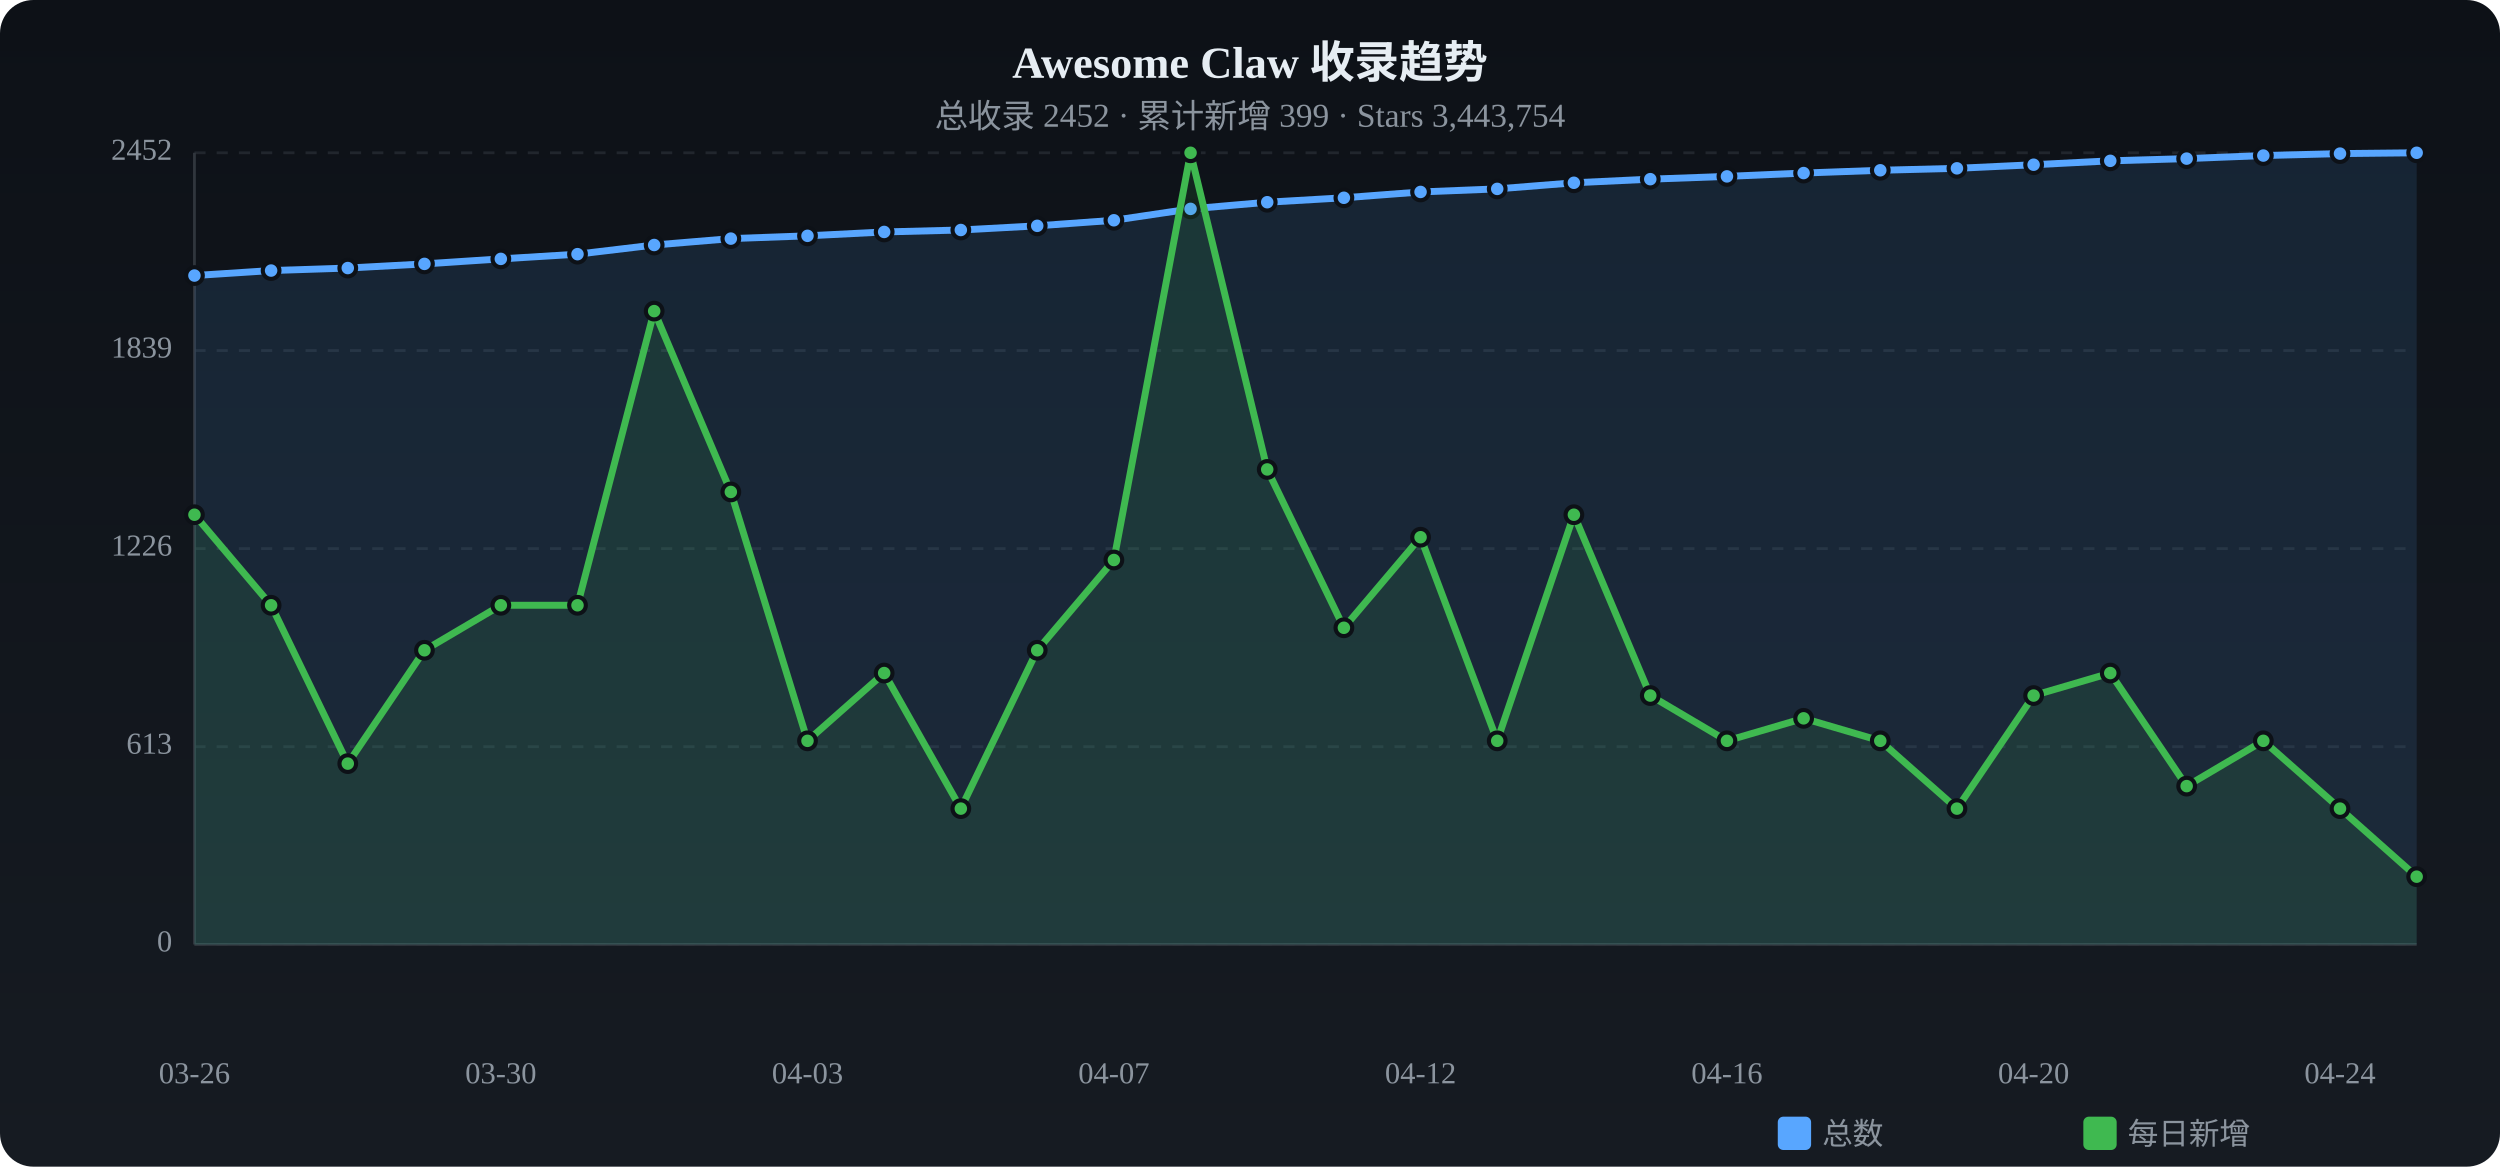
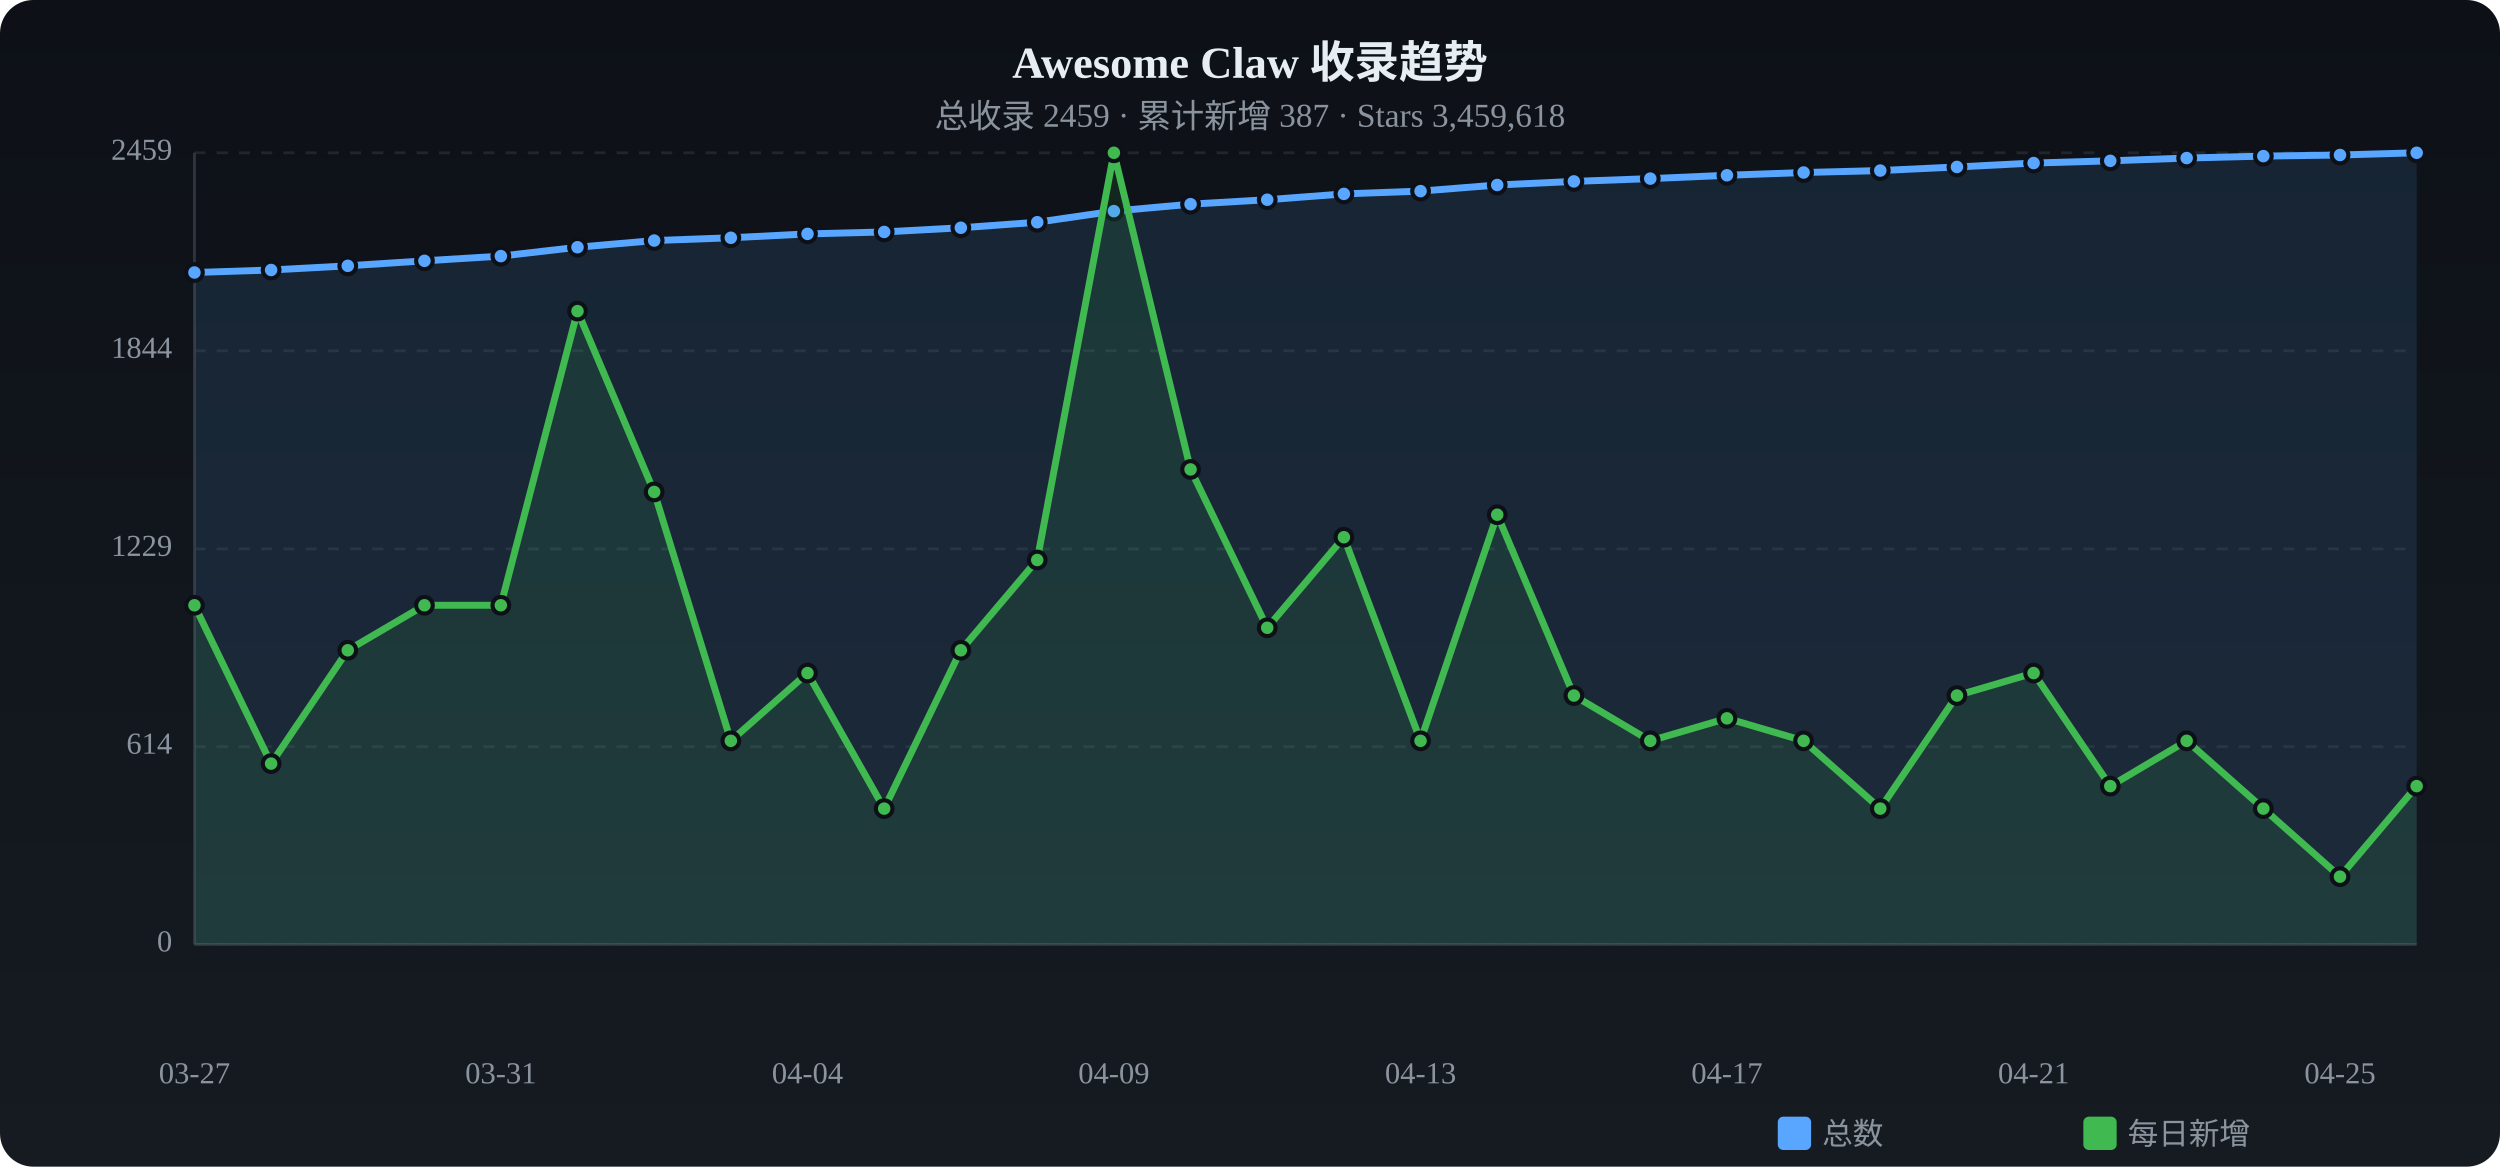
<svg xmlns="http://www.w3.org/2000/svg" viewBox="0 0 900 420" width="900" height="420">
  <defs>
    <linearGradient id="tbg" x1="0%" y1="0%" x2="0%" y2="100%">
      <stop offset="0%" stop-color="#0d1117" />
      <stop offset="100%" stop-color="#161b22" />
    </linearGradient>
  </defs>
  <rect width="900" height="420" rx="12" fill="url(#tbg)" />
  <text x="450.0" y="28" text-anchor="middle" fill="#e6edf3" font-size="16" font-weight="bold">Awesome Claw 收录趋势</text>
-   <text x="450.0" y="46" text-anchor="middle" fill="#8b949e" font-size="12">总收录 2452 · 累计新增 399 · Stars 3,443,754</text>
+   <text x="450.0" y="46" text-anchor="middle" fill="#8b949e" font-size="12">总收录 2459 · 累计新增 387 · Stars 3,459,618</text>
  <text x="62" y="340.0" text-anchor="end" fill="#8b949e" font-size="11" dominant-baseline="middle">0</text>
  <line x1="70" y1="340.0" x2="870" y2="340.0" stroke="#21262d" stroke-dasharray="4 4" />
-   <text x="62" y="268.8" text-anchor="end" fill="#8b949e" font-size="11" dominant-baseline="middle">613</text>
+   <text x="62" y="268.8" text-anchor="end" fill="#8b949e" font-size="11" dominant-baseline="middle">614</text>
  <line x1="70" y1="268.8" x2="870" y2="268.8" stroke="#21262d" stroke-dasharray="4 4" />
-   <text x="62" y="197.5" text-anchor="end" fill="#8b949e" font-size="11" dominant-baseline="middle">1226</text>
-   <line x1="70" y1="197.5" x2="870" y2="197.5" stroke="#21262d" stroke-dasharray="4 4" />
-   <text x="62" y="126.2" text-anchor="end" fill="#8b949e" font-size="11" dominant-baseline="middle">1839</text>
-   <line x1="70" y1="126.2" x2="870" y2="126.2" stroke="#21262d" stroke-dasharray="4 4" />
-   <text x="62" y="55.0" text-anchor="end" fill="#8b949e" font-size="11" dominant-baseline="middle">2452</text>
+   <text x="62" y="197.6" text-anchor="end" fill="#8b949e" font-size="11" dominant-baseline="middle">1229</text>
+   <line x1="70" y1="197.6" x2="870" y2="197.6" stroke="#21262d" stroke-dasharray="4 4" />
+   <text x="62" y="126.3" text-anchor="end" fill="#8b949e" font-size="11" dominant-baseline="middle">1844</text>
+   <line x1="70" y1="126.3" x2="870" y2="126.3" stroke="#21262d" stroke-dasharray="4 4" />
+   <text x="62" y="55.0" text-anchor="end" fill="#8b949e" font-size="11" dominant-baseline="middle">2459</text>
  <line x1="70" y1="55.0" x2="870" y2="55.0" stroke="#21262d" stroke-dasharray="4 4" />
  <line x1="70" y1="55" x2="70" y2="340" stroke="#30363d" />
  <line x1="70" y1="340" x2="870" y2="340" stroke="#30363d" />
-   <path d="M70.0,99.2 L97.6,97.4 L125.2,96.5 L152.8,95.0 L180.3,93.2 L207.9,91.5 L235.5,88.2 L263.1,85.9 L290.7,84.9 L318.3,83.5 L345.9,82.8 L373.4,81.3 L401.0,79.3 L428.6,75.2 L456.2,72.8 L483.8,71.2 L511.4,69.1 L539.0,68.0 L566.6,65.8 L594.1,64.5 L621.7,63.5 L649.3,62.3 L676.9,61.3 L704.5,60.6 L732.1,59.3 L759.7,57.9 L787.2,57.1 L814.8,56.0 L842.4,55.3 L870.0,55.0 L870.0,340 L70.0,340 Z" fill="#58a6ff" opacity="0.12" />
-   <polyline points="70.0,99.2 97.6,97.4 125.2,96.5 152.8,95.0 180.3,93.2 207.9,91.5 235.5,88.2 263.1,85.9 290.7,84.9 318.3,83.5 345.9,82.8 373.4,81.3 401.0,79.3 428.6,75.2 456.2,72.8 483.8,71.2 511.4,69.1 539.0,68.0 566.6,65.8 594.1,64.5 621.7,63.5 649.3,62.3 676.9,61.3 704.5,60.6 732.1,59.3 759.7,57.9 787.2,57.1 814.8,56.0 842.4,55.3 870.0,55.0" fill="none" stroke="#58a6ff" stroke-width="2.5" stroke-linecap="round" stroke-linejoin="round" />
-   <circle cx="70.0" cy="99.2" r="3" fill="#58a6ff" stroke="#0d1117" stroke-width="1.5" />
-   <circle cx="97.6" cy="97.4" r="3" fill="#58a6ff" stroke="#0d1117" stroke-width="1.5" />
-   <circle cx="125.2" cy="96.5" r="3" fill="#58a6ff" stroke="#0d1117" stroke-width="1.5" />
-   <circle cx="152.8" cy="95.0" r="3" fill="#58a6ff" stroke="#0d1117" stroke-width="1.5" />
-   <circle cx="180.3" cy="93.2" r="3" fill="#58a6ff" stroke="#0d1117" stroke-width="1.5" />
-   <circle cx="207.9" cy="91.5" r="3" fill="#58a6ff" stroke="#0d1117" stroke-width="1.5" />
-   <circle cx="235.5" cy="88.2" r="3" fill="#58a6ff" stroke="#0d1117" stroke-width="1.5" />
-   <circle cx="263.1" cy="85.9" r="3" fill="#58a6ff" stroke="#0d1117" stroke-width="1.5" />
-   <circle cx="290.7" cy="84.9" r="3" fill="#58a6ff" stroke="#0d1117" stroke-width="1.5" />
+   <path d="M70.0,98.1 L97.6,97.2 L125.2,95.7 L152.8,93.9 L180.3,92.2 L207.9,89.0 L235.5,86.6 L263.1,85.6 L290.7,84.2 L318.3,83.5 L345.9,82.0 L373.4,80.0 L401.0,76.0 L428.6,73.5 L456.2,71.9 L483.8,69.8 L511.4,68.8 L539.0,66.6 L566.6,65.3 L594.1,64.3 L621.7,63.1 L649.3,62.1 L676.9,61.4 L704.5,60.1 L732.1,58.7 L759.7,57.9 L787.2,56.9 L814.8,56.2 L842.4,55.8 L870.0,55.0 L870.0,340 L70.0,340 Z" fill="#58a6ff" opacity="0.12" />
+   <polyline points="70.0,98.1 97.6,97.2 125.2,95.7 152.8,93.9 180.3,92.2 207.9,89.0 235.5,86.6 263.1,85.6 290.7,84.2 318.3,83.5 345.9,82.0 373.4,80.0 401.0,76.0 428.6,73.5 456.2,71.9 483.8,69.8 511.4,68.8 539.0,66.6 566.6,65.3 594.1,64.3 621.7,63.1 649.3,62.1 676.9,61.4 704.5,60.1 732.1,58.7 759.7,57.9 787.2,56.9 814.8,56.2 842.4,55.8 870.0,55.0" fill="none" stroke="#58a6ff" stroke-width="2.5" stroke-linecap="round" stroke-linejoin="round" />
+   <circle cx="70.0" cy="98.1" r="3" fill="#58a6ff" stroke="#0d1117" stroke-width="1.5" />
+   <circle cx="97.6" cy="97.2" r="3" fill="#58a6ff" stroke="#0d1117" stroke-width="1.5" />
+   <circle cx="125.2" cy="95.7" r="3" fill="#58a6ff" stroke="#0d1117" stroke-width="1.5" />
+   <circle cx="152.8" cy="93.9" r="3" fill="#58a6ff" stroke="#0d1117" stroke-width="1.5" />
+   <circle cx="180.3" cy="92.2" r="3" fill="#58a6ff" stroke="#0d1117" stroke-width="1.5" />
+   <circle cx="207.9" cy="89.0" r="3" fill="#58a6ff" stroke="#0d1117" stroke-width="1.5" />
+   <circle cx="235.5" cy="86.6" r="3" fill="#58a6ff" stroke="#0d1117" stroke-width="1.5" />
+   <circle cx="263.1" cy="85.6" r="3" fill="#58a6ff" stroke="#0d1117" stroke-width="1.5" />
+   <circle cx="290.7" cy="84.2" r="3" fill="#58a6ff" stroke="#0d1117" stroke-width="1.5" />
  <circle cx="318.3" cy="83.5" r="3" fill="#58a6ff" stroke="#0d1117" stroke-width="1.5" />
-   <circle cx="345.9" cy="82.8" r="3" fill="#58a6ff" stroke="#0d1117" stroke-width="1.5" />
-   <circle cx="373.4" cy="81.3" r="3" fill="#58a6ff" stroke="#0d1117" stroke-width="1.5" />
-   <circle cx="401.0" cy="79.3" r="3" fill="#58a6ff" stroke="#0d1117" stroke-width="1.5" />
-   <circle cx="428.6" cy="75.2" r="3" fill="#58a6ff" stroke="#0d1117" stroke-width="1.5" />
-   <circle cx="456.2" cy="72.8" r="3" fill="#58a6ff" stroke="#0d1117" stroke-width="1.5" />
-   <circle cx="483.8" cy="71.2" r="3" fill="#58a6ff" stroke="#0d1117" stroke-width="1.5" />
-   <circle cx="511.4" cy="69.1" r="3" fill="#58a6ff" stroke="#0d1117" stroke-width="1.5" />
-   <circle cx="539.0" cy="68.0" r="3" fill="#58a6ff" stroke="#0d1117" stroke-width="1.5" />
-   <circle cx="566.6" cy="65.8" r="3" fill="#58a6ff" stroke="#0d1117" stroke-width="1.5" />
-   <circle cx="594.1" cy="64.5" r="3" fill="#58a6ff" stroke="#0d1117" stroke-width="1.5" />
-   <circle cx="621.7" cy="63.5" r="3" fill="#58a6ff" stroke="#0d1117" stroke-width="1.5" />
-   <circle cx="649.3" cy="62.3" r="3" fill="#58a6ff" stroke="#0d1117" stroke-width="1.5" />
-   <circle cx="676.9" cy="61.3" r="3" fill="#58a6ff" stroke="#0d1117" stroke-width="1.5" />
-   <circle cx="704.5" cy="60.6" r="3" fill="#58a6ff" stroke="#0d1117" stroke-width="1.5" />
-   <circle cx="732.1" cy="59.3" r="3" fill="#58a6ff" stroke="#0d1117" stroke-width="1.5" />
+   <circle cx="345.9" cy="82.0" r="3" fill="#58a6ff" stroke="#0d1117" stroke-width="1.5" />
+   <circle cx="373.4" cy="80.0" r="3" fill="#58a6ff" stroke="#0d1117" stroke-width="1.5" />
+   <circle cx="401.0" cy="76.0" r="3" fill="#58a6ff" stroke="#0d1117" stroke-width="1.5" />
+   <circle cx="428.6" cy="73.5" r="3" fill="#58a6ff" stroke="#0d1117" stroke-width="1.5" />
+   <circle cx="456.2" cy="71.9" r="3" fill="#58a6ff" stroke="#0d1117" stroke-width="1.5" />
+   <circle cx="483.8" cy="69.8" r="3" fill="#58a6ff" stroke="#0d1117" stroke-width="1.5" />
+   <circle cx="511.4" cy="68.8" r="3" fill="#58a6ff" stroke="#0d1117" stroke-width="1.5" />
+   <circle cx="539.0" cy="66.6" r="3" fill="#58a6ff" stroke="#0d1117" stroke-width="1.5" />
+   <circle cx="566.6" cy="65.3" r="3" fill="#58a6ff" stroke="#0d1117" stroke-width="1.5" />
+   <circle cx="594.1" cy="64.3" r="3" fill="#58a6ff" stroke="#0d1117" stroke-width="1.5" />
+   <circle cx="621.7" cy="63.1" r="3" fill="#58a6ff" stroke="#0d1117" stroke-width="1.5" />
+   <circle cx="649.3" cy="62.1" r="3" fill="#58a6ff" stroke="#0d1117" stroke-width="1.5" />
+   <circle cx="676.9" cy="61.4" r="3" fill="#58a6ff" stroke="#0d1117" stroke-width="1.5" />
+   <circle cx="704.5" cy="60.1" r="3" fill="#58a6ff" stroke="#0d1117" stroke-width="1.5" />
+   <circle cx="732.1" cy="58.7" r="3" fill="#58a6ff" stroke="#0d1117" stroke-width="1.5" />
  <circle cx="759.7" cy="57.9" r="3" fill="#58a6ff" stroke="#0d1117" stroke-width="1.5" />
-   <circle cx="787.2" cy="57.1" r="3" fill="#58a6ff" stroke="#0d1117" stroke-width="1.5" />
-   <circle cx="814.8" cy="56.0" r="3" fill="#58a6ff" stroke="#0d1117" stroke-width="1.5" />
-   <circle cx="842.4" cy="55.3" r="3" fill="#58a6ff" stroke="#0d1117" stroke-width="1.5" />
+   <circle cx="787.2" cy="56.9" r="3" fill="#58a6ff" stroke="#0d1117" stroke-width="1.5" />
+   <circle cx="814.8" cy="56.2" r="3" fill="#58a6ff" stroke="#0d1117" stroke-width="1.5" />
+   <circle cx="842.4" cy="55.8" r="3" fill="#58a6ff" stroke="#0d1117" stroke-width="1.5" />
  <circle cx="870.0" cy="55.0" r="3" fill="#58a6ff" stroke="#0d1117" stroke-width="1.5" />
-   <path d="M70.0,185.3 L97.6,217.9 L125.2,274.9 L152.8,234.1 L180.3,217.9 L207.9,217.9 L235.5,112.0 L263.1,177.1 L290.7,266.7 L318.3,242.3 L345.9,291.1 L373.4,234.1 L401.0,201.6 L428.6,55.0 L456.2,169.0 L483.8,226.0 L511.4,193.4 L539.0,266.7 L566.6,185.3 L594.1,250.4 L621.7,266.7 L649.3,258.6 L676.9,266.7 L704.5,291.1 L732.1,250.4 L759.7,242.3 L787.2,283.0 L814.8,266.7 L842.4,291.1 L870.0,315.6 L870.0,340 L70.0,340 Z" fill="#3fb950" opacity="0.12" />
-   <polyline points="70.0,185.3 97.6,217.9 125.2,274.9 152.8,234.1 180.3,217.9 207.9,217.9 235.5,112.0 263.1,177.1 290.7,266.7 318.3,242.3 345.9,291.1 373.4,234.1 401.0,201.6 428.6,55.0 456.2,169.0 483.8,226.0 511.4,193.4 539.0,266.7 566.6,185.3 594.1,250.4 621.7,266.7 649.3,258.6 676.9,266.7 704.5,291.1 732.1,250.4 759.7,242.3 787.2,283.0 814.8,266.7 842.4,291.1 870.0,315.6" fill="none" stroke="#3fb950" stroke-width="2.5" stroke-linecap="round" stroke-linejoin="round" />
-   <circle cx="70.0" cy="185.3" r="3" fill="#3fb950" stroke="#0d1117" stroke-width="1.5" />
-   <circle cx="97.6" cy="217.9" r="3" fill="#3fb950" stroke="#0d1117" stroke-width="1.5" />
-   <circle cx="125.2" cy="274.9" r="3" fill="#3fb950" stroke="#0d1117" stroke-width="1.5" />
-   <circle cx="152.8" cy="234.1" r="3" fill="#3fb950" stroke="#0d1117" stroke-width="1.5" />
+   <path d="M70.0,217.9 L97.6,274.9 L125.2,234.1 L152.8,217.9 L180.3,217.9 L207.9,112.0 L235.5,177.1 L263.1,266.7 L290.7,242.3 L318.3,291.1 L345.9,234.1 L373.4,201.6 L401.0,55.0 L428.6,169.0 L456.2,226.0 L483.8,193.4 L511.4,266.7 L539.0,185.3 L566.6,250.4 L594.1,266.7 L621.7,258.6 L649.3,266.7 L676.9,291.1 L704.5,250.4 L732.1,242.3 L759.7,283.0 L787.2,266.7 L814.8,291.1 L842.4,315.6 L870.0,283.0 L870.0,340 L70.0,340 Z" fill="#3fb950" opacity="0.12" />
+   <polyline points="70.0,217.9 97.6,274.9 125.2,234.1 152.8,217.9 180.3,217.9 207.9,112.0 235.5,177.1 263.1,266.7 290.7,242.3 318.3,291.1 345.9,234.1 373.4,201.6 401.0,55.0 428.6,169.0 456.2,226.0 483.8,193.4 511.4,266.7 539.0,185.3 566.6,250.4 594.1,266.7 621.7,258.6 649.3,266.7 676.9,291.1 704.5,250.4 732.1,242.3 759.7,283.0 787.2,266.7 814.8,291.1 842.4,315.6 870.0,283.0" fill="none" stroke="#3fb950" stroke-width="2.5" stroke-linecap="round" stroke-linejoin="round" />
+   <circle cx="70.0" cy="217.9" r="3" fill="#3fb950" stroke="#0d1117" stroke-width="1.5" />
+   <circle cx="97.6" cy="274.9" r="3" fill="#3fb950" stroke="#0d1117" stroke-width="1.5" />
+   <circle cx="125.2" cy="234.1" r="3" fill="#3fb950" stroke="#0d1117" stroke-width="1.5" />
+   <circle cx="152.8" cy="217.9" r="3" fill="#3fb950" stroke="#0d1117" stroke-width="1.5" />
  <circle cx="180.3" cy="217.9" r="3" fill="#3fb950" stroke="#0d1117" stroke-width="1.5" />
-   <circle cx="207.9" cy="217.9" r="3" fill="#3fb950" stroke="#0d1117" stroke-width="1.5" />
-   <circle cx="235.5" cy="112.0" r="3" fill="#3fb950" stroke="#0d1117" stroke-width="1.5" />
-   <circle cx="263.1" cy="177.1" r="3" fill="#3fb950" stroke="#0d1117" stroke-width="1.5" />
-   <circle cx="290.7" cy="266.7" r="3" fill="#3fb950" stroke="#0d1117" stroke-width="1.5" />
-   <circle cx="318.3" cy="242.3" r="3" fill="#3fb950" stroke="#0d1117" stroke-width="1.5" />
-   <circle cx="345.9" cy="291.1" r="3" fill="#3fb950" stroke="#0d1117" stroke-width="1.5" />
-   <circle cx="373.4" cy="234.1" r="3" fill="#3fb950" stroke="#0d1117" stroke-width="1.5" />
-   <circle cx="401.0" cy="201.6" r="3" fill="#3fb950" stroke="#0d1117" stroke-width="1.5" />
-   <circle cx="428.6" cy="55.0" r="3" fill="#3fb950" stroke="#0d1117" stroke-width="1.5" />
-   <circle cx="456.2" cy="169.0" r="3" fill="#3fb950" stroke="#0d1117" stroke-width="1.5" />
-   <circle cx="483.8" cy="226.0" r="3" fill="#3fb950" stroke="#0d1117" stroke-width="1.5" />
-   <circle cx="511.4" cy="193.4" r="3" fill="#3fb950" stroke="#0d1117" stroke-width="1.5" />
-   <circle cx="539.0" cy="266.7" r="3" fill="#3fb950" stroke="#0d1117" stroke-width="1.5" />
-   <circle cx="566.6" cy="185.3" r="3" fill="#3fb950" stroke="#0d1117" stroke-width="1.5" />
-   <circle cx="594.1" cy="250.4" r="3" fill="#3fb950" stroke="#0d1117" stroke-width="1.5" />
-   <circle cx="621.7" cy="266.7" r="3" fill="#3fb950" stroke="#0d1117" stroke-width="1.5" />
-   <circle cx="649.3" cy="258.6" r="3" fill="#3fb950" stroke="#0d1117" stroke-width="1.5" />
-   <circle cx="676.9" cy="266.7" r="3" fill="#3fb950" stroke="#0d1117" stroke-width="1.5" />
-   <circle cx="704.5" cy="291.1" r="3" fill="#3fb950" stroke="#0d1117" stroke-width="1.5" />
-   <circle cx="732.1" cy="250.4" r="3" fill="#3fb950" stroke="#0d1117" stroke-width="1.5" />
-   <circle cx="759.7" cy="242.3" r="3" fill="#3fb950" stroke="#0d1117" stroke-width="1.5" />
-   <circle cx="787.2" cy="283.0" r="3" fill="#3fb950" stroke="#0d1117" stroke-width="1.5" />
-   <circle cx="814.8" cy="266.7" r="3" fill="#3fb950" stroke="#0d1117" stroke-width="1.5" />
-   <circle cx="842.4" cy="291.1" r="3" fill="#3fb950" stroke="#0d1117" stroke-width="1.5" />
-   <circle cx="870.0" cy="315.6" r="3" fill="#3fb950" stroke="#0d1117" stroke-width="1.5" />
-   <text x="70.0" y="390" text-anchor="middle" fill="#8b949e" font-size="11">03-26</text>
-   <text x="180.3" y="390" text-anchor="middle" fill="#8b949e" font-size="11">03-30</text>
-   <text x="290.7" y="390" text-anchor="middle" fill="#8b949e" font-size="11">04-03</text>
-   <text x="401.0" y="390" text-anchor="middle" fill="#8b949e" font-size="11">04-07</text>
-   <text x="511.4" y="390" text-anchor="middle" fill="#8b949e" font-size="11">04-12</text>
-   <text x="621.7" y="390" text-anchor="middle" fill="#8b949e" font-size="11">04-16</text>
-   <text x="732.1" y="390" text-anchor="middle" fill="#8b949e" font-size="11">04-20</text>
-   <text x="842.4" y="390" text-anchor="middle" fill="#8b949e" font-size="11">04-24</text>
+   <circle cx="207.9" cy="112.0" r="3" fill="#3fb950" stroke="#0d1117" stroke-width="1.5" />
+   <circle cx="235.5" cy="177.1" r="3" fill="#3fb950" stroke="#0d1117" stroke-width="1.5" />
+   <circle cx="263.1" cy="266.7" r="3" fill="#3fb950" stroke="#0d1117" stroke-width="1.5" />
+   <circle cx="290.7" cy="242.3" r="3" fill="#3fb950" stroke="#0d1117" stroke-width="1.5" />
+   <circle cx="318.3" cy="291.1" r="3" fill="#3fb950" stroke="#0d1117" stroke-width="1.5" />
+   <circle cx="345.9" cy="234.1" r="3" fill="#3fb950" stroke="#0d1117" stroke-width="1.5" />
+   <circle cx="373.4" cy="201.6" r="3" fill="#3fb950" stroke="#0d1117" stroke-width="1.5" />
+   <circle cx="401.0" cy="55.0" r="3" fill="#3fb950" stroke="#0d1117" stroke-width="1.5" />
+   <circle cx="428.6" cy="169.0" r="3" fill="#3fb950" stroke="#0d1117" stroke-width="1.5" />
+   <circle cx="456.2" cy="226.0" r="3" fill="#3fb950" stroke="#0d1117" stroke-width="1.5" />
+   <circle cx="483.8" cy="193.4" r="3" fill="#3fb950" stroke="#0d1117" stroke-width="1.5" />
+   <circle cx="511.4" cy="266.7" r="3" fill="#3fb950" stroke="#0d1117" stroke-width="1.5" />
+   <circle cx="539.0" cy="185.3" r="3" fill="#3fb950" stroke="#0d1117" stroke-width="1.5" />
+   <circle cx="566.6" cy="250.4" r="3" fill="#3fb950" stroke="#0d1117" stroke-width="1.5" />
+   <circle cx="594.1" cy="266.7" r="3" fill="#3fb950" stroke="#0d1117" stroke-width="1.5" />
+   <circle cx="621.7" cy="258.6" r="3" fill="#3fb950" stroke="#0d1117" stroke-width="1.5" />
+   <circle cx="649.3" cy="266.7" r="3" fill="#3fb950" stroke="#0d1117" stroke-width="1.5" />
+   <circle cx="676.9" cy="291.1" r="3" fill="#3fb950" stroke="#0d1117" stroke-width="1.5" />
+   <circle cx="704.5" cy="250.4" r="3" fill="#3fb950" stroke="#0d1117" stroke-width="1.5" />
+   <circle cx="732.1" cy="242.3" r="3" fill="#3fb950" stroke="#0d1117" stroke-width="1.5" />
+   <circle cx="759.7" cy="283.0" r="3" fill="#3fb950" stroke="#0d1117" stroke-width="1.5" />
+   <circle cx="787.2" cy="266.7" r="3" fill="#3fb950" stroke="#0d1117" stroke-width="1.5" />
+   <circle cx="814.8" cy="291.1" r="3" fill="#3fb950" stroke="#0d1117" stroke-width="1.5" />
+   <circle cx="842.4" cy="315.6" r="3" fill="#3fb950" stroke="#0d1117" stroke-width="1.5" />
+   <circle cx="870.0" cy="283.0" r="3" fill="#3fb950" stroke="#0d1117" stroke-width="1.5" />
+   <text x="70.0" y="390" text-anchor="middle" fill="#8b949e" font-size="11">03-27</text>
+   <text x="180.3" y="390" text-anchor="middle" fill="#8b949e" font-size="11">03-31</text>
+   <text x="290.7" y="390" text-anchor="middle" fill="#8b949e" font-size="11">04-04</text>
+   <text x="401.0" y="390" text-anchor="middle" fill="#8b949e" font-size="11">04-09</text>
+   <text x="511.4" y="390" text-anchor="middle" fill="#8b949e" font-size="11">04-13</text>
+   <text x="621.7" y="390" text-anchor="middle" fill="#8b949e" font-size="11">04-17</text>
+   <text x="732.1" y="390" text-anchor="middle" fill="#8b949e" font-size="11">04-21</text>
+   <text x="842.4" y="390" text-anchor="middle" fill="#8b949e" font-size="11">04-25</text>
  <rect x="640" y="402" width="12" height="12" rx="2" fill="#58a6ff" />
  <text x="656" y="412" fill="#8b949e" font-size="11">总数</text>
  <rect x="750" y="402" width="12" height="12" rx="2" fill="#3fb950" />
  <text x="766" y="412" fill="#8b949e" font-size="11">每日新增</text>
</svg>
